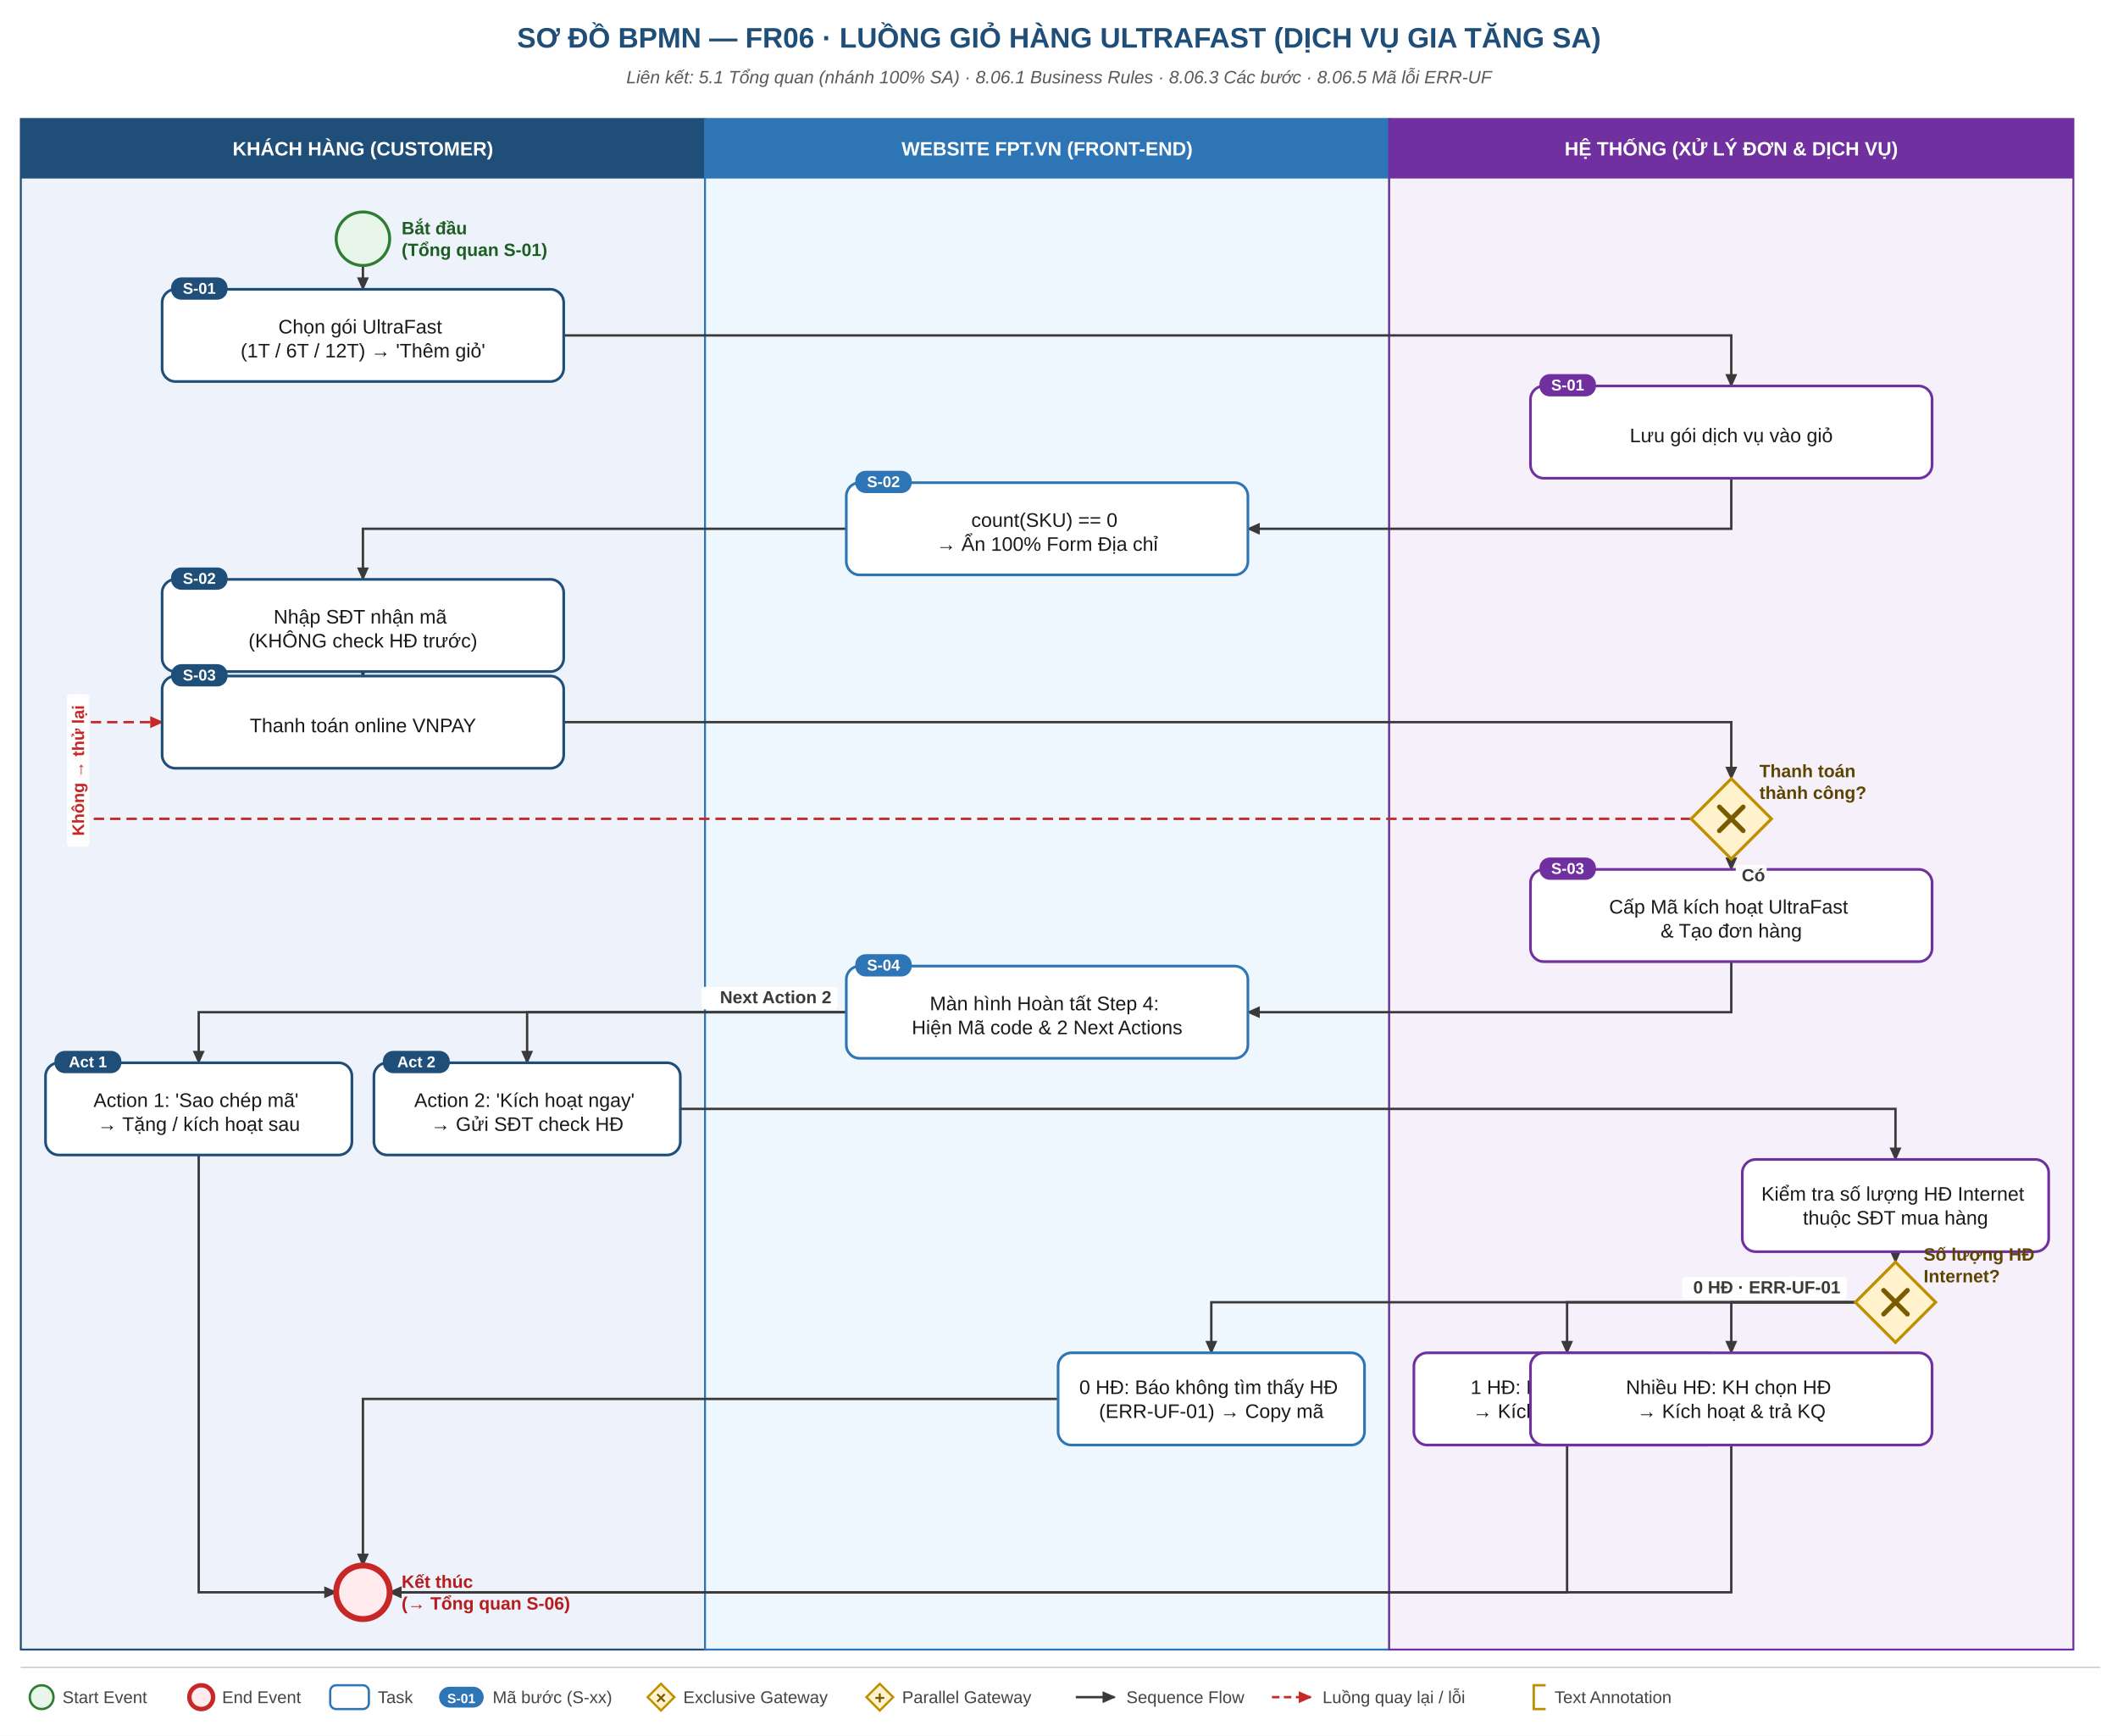
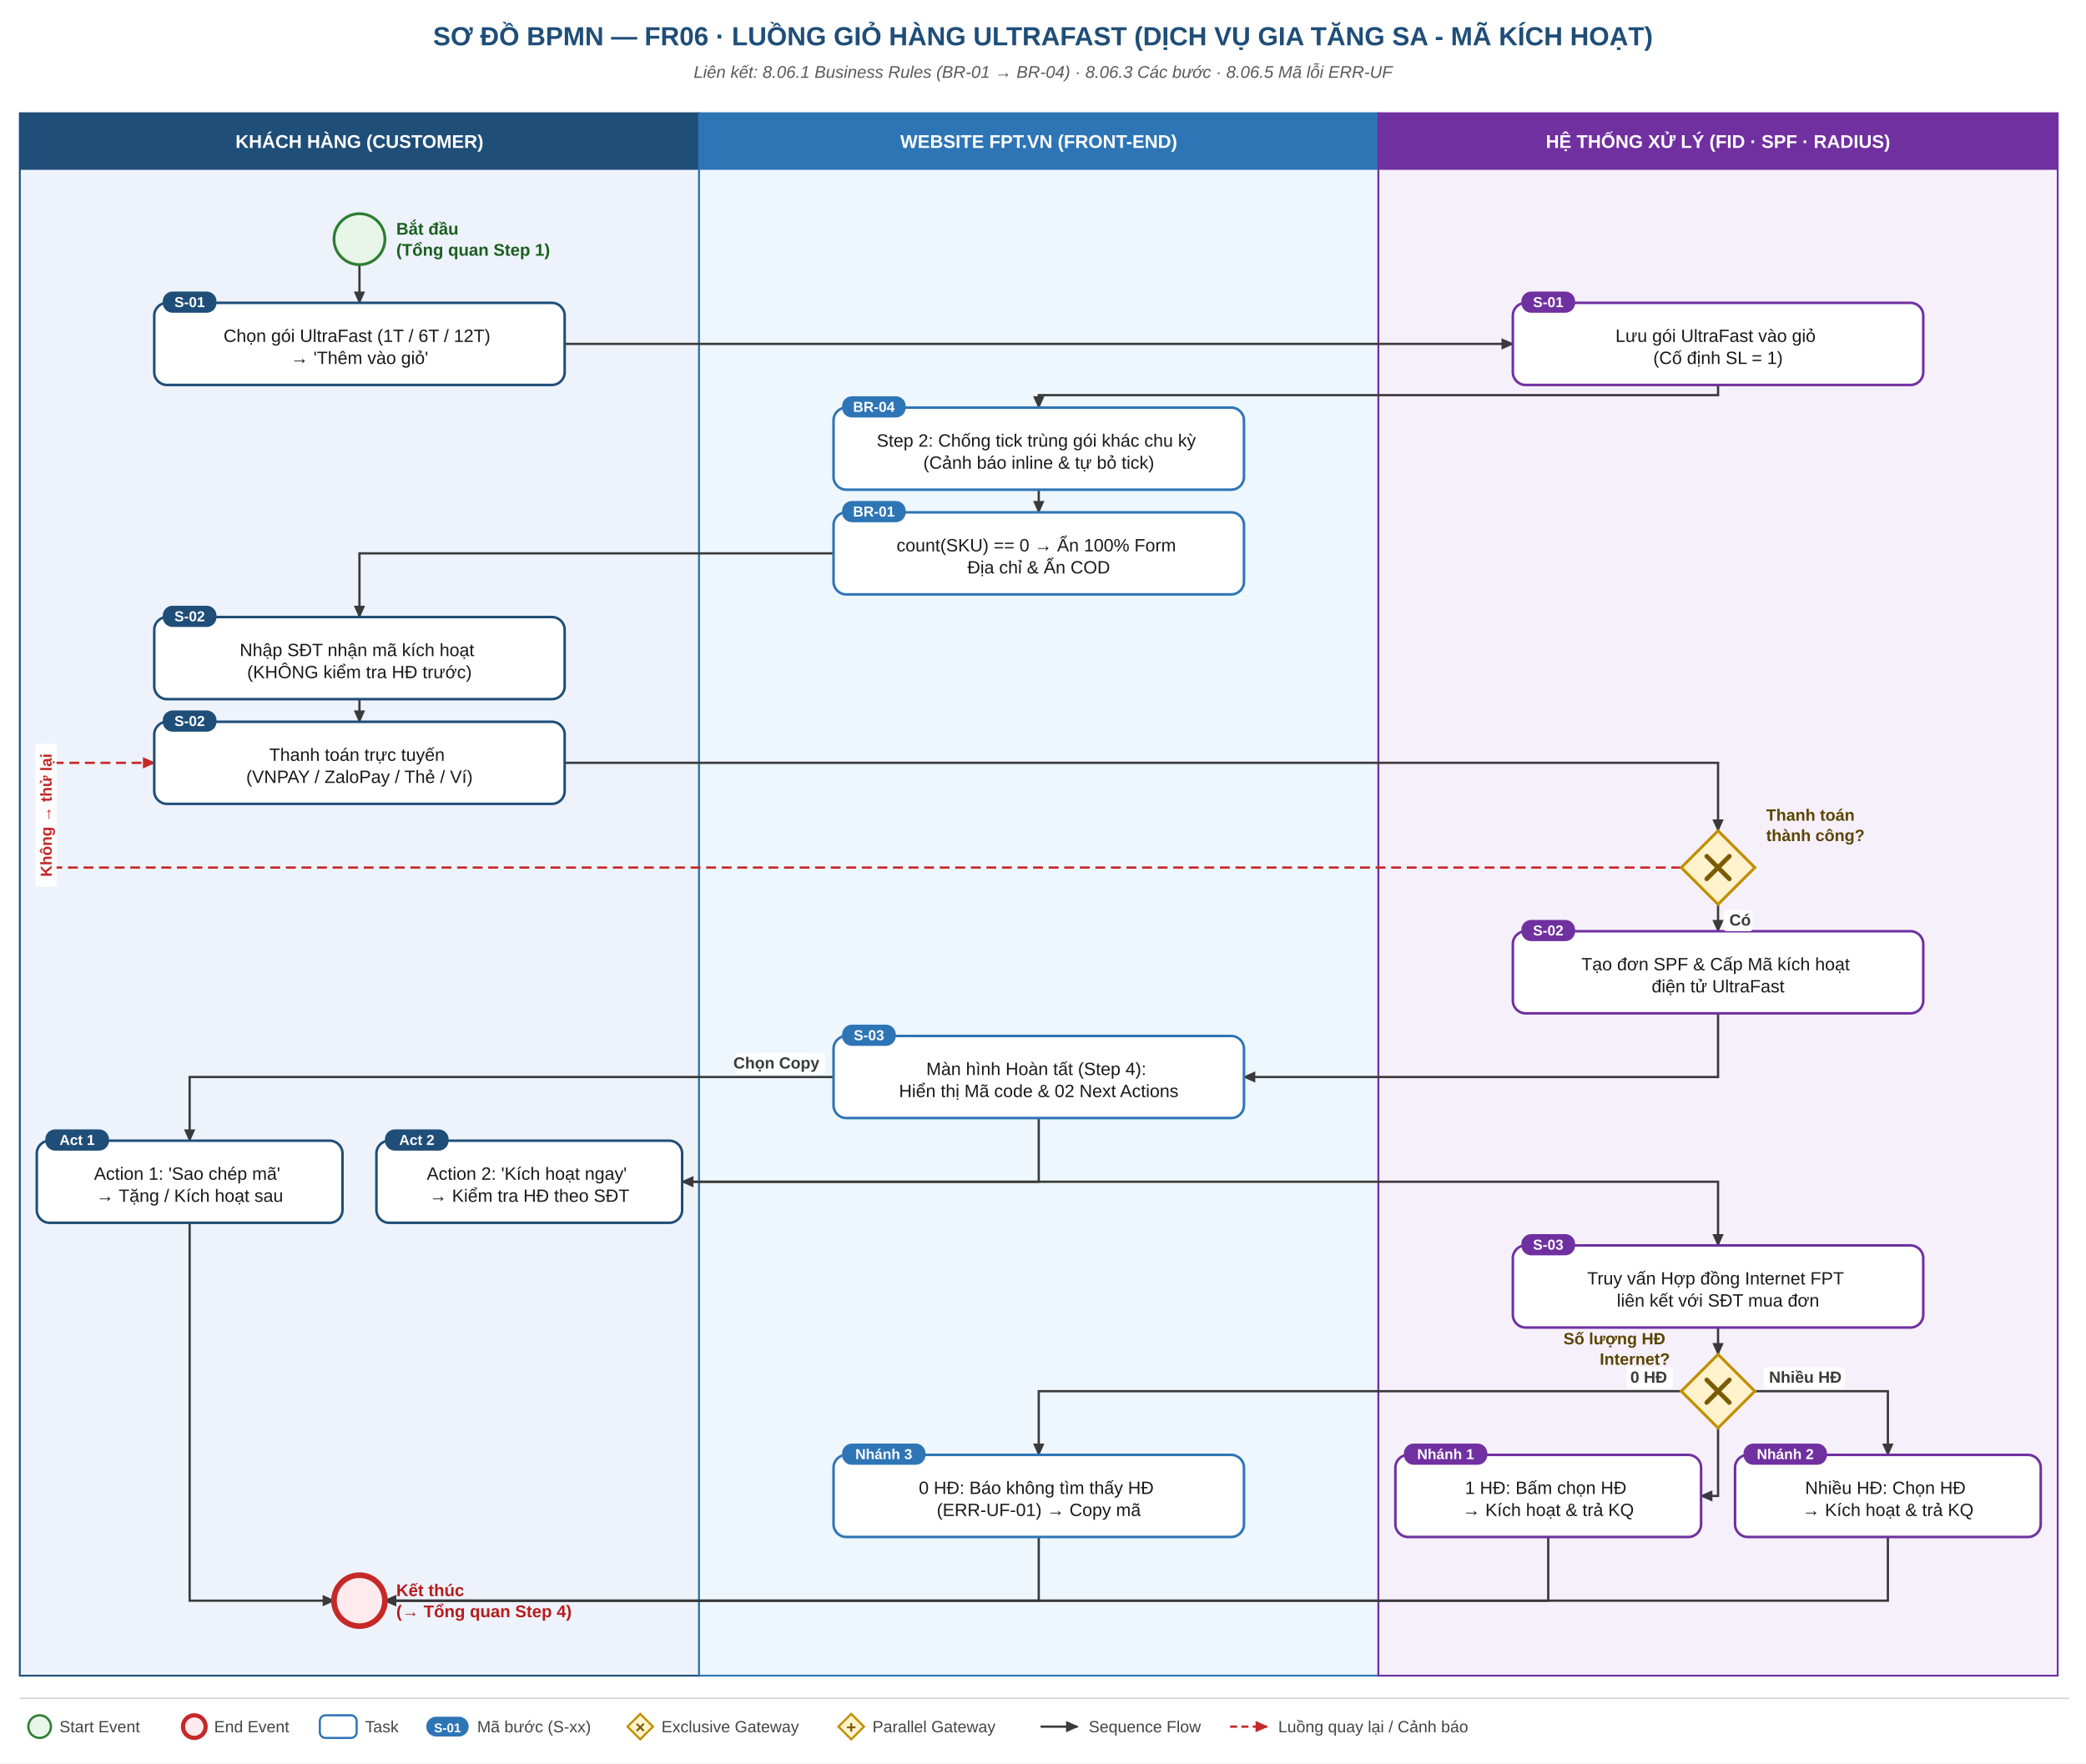
- <svg xmlns="http://www.w3.org/2000/svg" width="1424" height="1167" viewBox="0 0 1424 1167" font-family="Arial, Helvetica, sans-serif">
-   <rect width="1424" height="1167" fill="#ffffff" />
+ <svg xmlns="http://www.w3.org/2000/svg" width="1474" height="1246" viewBox="0 0 1474 1246" font-family="Arial, Helvetica, sans-serif">
+   <rect width="1474" height="1246" fill="#ffffff" />
  <defs>
    <marker id="a" markerWidth="10" markerHeight="10" refX="8" refY="4" orient="auto" markerUnits="userSpaceOnUse">
      <path d="M0,0 L9,4 L0,8 Z" fill="#3a3a3a" />
    </marker>
    <marker id="ar" markerWidth="10" markerHeight="10" refX="8" refY="4" orient="auto" markerUnits="userSpaceOnUse">
      <path d="M0,0 L9,4 L0,8 Z" fill="#c62828" />
    </marker>
  </defs>
-   <text x="712.0" y="32" font-size="19" font-weight="bold" fill="#1f4e78" text-anchor="middle">SƠ ĐỒ BPMN — FR06 · LUỒNG GIỎ HÀNG ULTRAFAST (DỊCH VỤ GIA TĂNG SA)</text>
-   <text x="712.0" y="56" font-size="12" fill="#595959" font-style="italic" text-anchor="middle">Liên kết: 5.1 Tổng quan (nhánh 100% SA) · 8.06.1 Business Rules · 8.06.3 Các bước · 8.06.5 Mã lỗi ERR-UF</text>
-   <rect x="14" y="80" width="460" height="1029" fill="#eef3fb" stroke="#1f4e78" stroke-width="1.3" />
-   <rect x="14" y="80" width="460" height="40" fill="#1f4e78" />
-   <text x="244.0" y="104.5" font-size="13" font-weight="bold" fill="#fff" text-anchor="middle">KHÁCH HÀNG (CUSTOMER)</text>
-   <rect x="474" y="80" width="460" height="1029" fill="#eef7fd" stroke="#2e75b6" stroke-width="1.3" />
-   <rect x="474" y="80" width="460" height="40" fill="#2e75b6" />
-   <text x="704.0" y="104.5" font-size="13" font-weight="bold" fill="#fff" text-anchor="middle">WEBSITE FPT.VN (FRONT-END)</text>
-   <rect x="934" y="80" width="460" height="1029" fill="#f6f0fb" stroke="#7030a0" stroke-width="1.3" />
-   <rect x="934" y="80" width="460" height="40" fill="#7030a0" />
-   <text x="1164.0" y="104.5" font-size="13" font-weight="bold" fill="#fff" text-anchor="middle">HỆ THỐNG (XỬ LÝ ĐƠN &amp; DỊCH VỤ)</text>
-   <path d="M244.0,178.5 L244.0,194.5" fill="none" stroke="#3a3a3a" stroke-width="1.6" marker-end="url(#a)" />
-   <path d="M379.0,225.5 L1164.0,225.5 L1164.0,259.5" fill="none" stroke="#3a3a3a" stroke-width="1.6" marker-end="url(#a)" />
-   <path d="M1164.0,321.5 L1164.0,355.5 L839.0,355.5" fill="none" stroke="#3a3a3a" stroke-width="1.6" marker-end="url(#a)" />
-   <path d="M569.0,355.5 L244.0,355.5 L244.0,389.5" fill="none" stroke="#3a3a3a" stroke-width="1.6" marker-end="url(#a)" />
-   <path d="M244.0,451.5 L244.0,454.5" fill="none" stroke="#3a3a3a" stroke-width="1.6" marker-end="url(#a)" />
-   <path d="M379.0,485.5 L1164.0,485.5 L1164.0,523.5" fill="none" stroke="#3a3a3a" stroke-width="1.6" marker-end="url(#a)" />
-   <path d="M1164.0,577.5 L1164.0,584.5" fill="none" stroke="#3a3a3a" stroke-width="1.6" marker-end="url(#a)" />
-   <path d="M1137.0,550.5 L54.0,550.5 L54.0,485.5 L109.0,485.5" fill="none" stroke="#c62828" stroke-width="1.6" stroke-dasharray="7,4" marker-end="url(#ar)" />
-   <path d="M1164.0,646.5 L1164.0,680.5 L839.0,680.5" fill="none" stroke="#3a3a3a" stroke-width="1.6" marker-end="url(#a)" />
-   <path d="M569.0,680.5 L133.6,680.5 L133.6,714.5" fill="none" stroke="#3a3a3a" stroke-width="1.6" marker-end="url(#a)" />
-   <path d="M569.0,680.5 L354.4,680.5 L354.4,714.5" fill="none" stroke="#3a3a3a" stroke-width="1.6" marker-end="url(#a)" />
-   <path d="M133.6,776.5 L133.6,1070.5 L226.0,1070.5" fill="none" stroke="#3a3a3a" stroke-width="1.6" marker-end="url(#a)" />
-   <path d="M457.4,745.5 L1274.4,745.5 L1274.4,779.5" fill="none" stroke="#3a3a3a" stroke-width="1.6" marker-end="url(#a)" />
-   <path d="M1274.4,841.5 L1274.4,848.5" fill="none" stroke="#3a3a3a" stroke-width="1.6" marker-end="url(#a)" />
-   <path d="M1247.4,875.5 L1053.6,875.5 L1053.6,909.5" fill="none" stroke="#3a3a3a" stroke-width="1.6" marker-end="url(#a)" />
-   <path d="M1247.4,875.5 L1164.0,875.5 L1164.0,909.5" fill="none" stroke="#3a3a3a" stroke-width="1.6" marker-end="url(#a)" />
-   <path d="M1247.4,875.5 L814.4,875.5 L814.4,909.5" fill="none" stroke="#3a3a3a" stroke-width="1.6" marker-end="url(#a)" />
-   <path d="M1053.6,971.5 L1053.6,1070.5 L262.0,1070.5" fill="none" stroke="#3a3a3a" stroke-width="1.6" marker-end="url(#a)" />
-   <path d="M1164.0,971.5 L1164.0,1070.5 L262.0,1070.5" fill="none" stroke="#3a3a3a" stroke-width="1.6" marker-end="url(#a)" />
-   <path d="M711.4,940.5 L244.0,940.5 L244.0,1052.5" fill="none" stroke="#3a3a3a" stroke-width="1.6" marker-end="url(#a)" />
-   <circle cx="244.0" cy="160.5" r="18" fill="#e8f5e9" stroke="#2e7d32" stroke-width="2" />
-   <text x="270.0" y="157.5" font-size="12" fill="#1b5e20" font-weight="bold" text-anchor="start">
-     <tspan x="270.0" dy="0.0">Bắt đầu</tspan>
-     <tspan x="270.0" dy="14.6">(Tổng quan S-01)</tspan>
+   <text x="737.0" y="32" font-size="18.5" font-weight="bold" fill="#1f4e78" text-anchor="middle">SƠ ĐỒ BPMN — FR06 · LUỒNG GIỎ HÀNG ULTRAFAST (DỊCH VỤ GIA TĂNG SA - MÃ KÍCH HOẠT)</text>
+   <text x="737.0" y="55" font-size="12" fill="#595959" font-style="italic" text-anchor="middle">Liên kết: 8.06.1 Business Rules (BR-01 → BR-04) · 8.06.3 Các bước · 8.06.5 Mã lỗi ERR-UF</text>
+   <rect x="14" y="80" width="480" height="1104" fill="#eef3fb" stroke="#1f4e78" stroke-width="1.3" />
+   <rect x="14" y="80" width="480" height="40" fill="#1f4e78" />
+   <text x="254.0" y="104.5" font-size="13" font-weight="bold" fill="#fff" text-anchor="middle">KHÁCH HÀNG (CUSTOMER)</text>
+   <rect x="494" y="80" width="480" height="1104" fill="#eef7fd" stroke="#2e75b6" stroke-width="1.3" />
+   <rect x="494" y="80" width="480" height="40" fill="#2e75b6" />
+   <text x="734.0" y="104.5" font-size="13" font-weight="bold" fill="#fff" text-anchor="middle">WEBSITE FPT.VN (FRONT-END)</text>
+   <rect x="974" y="80" width="480" height="1104" fill="#f6f0fb" stroke="#7030a0" stroke-width="1.3" />
+   <rect x="974" y="80" width="480" height="40" fill="#7030a0" />
+   <text x="1214.0" y="104.5" font-size="13" font-weight="bold" fill="#fff" text-anchor="middle">HỆ THỐNG XỬ LÝ (FID · SPF · RADIUS)</text>
+   <path d="M254.0,187.0 L254.0,214.0" fill="none" stroke="#3a3a3a" stroke-width="1.6" marker-end="url(#a)" />
+   <path d="M399.0,243.0 L1069.0,243.0" fill="none" stroke="#3a3a3a" stroke-width="1.6" marker-end="url(#a)" />
+   <path d="M1214.0,272.0 L1214.0,279.2 L734.0,279.2 L734.0,288.0" fill="none" stroke="#3a3a3a" stroke-width="1.6" marker-end="url(#a)" />
+   <path d="M734.0,346.0 L734.0,362.0" fill="none" stroke="#3a3a3a" stroke-width="1.6" marker-end="url(#a)" />
+   <path d="M589.0,391.0 L254.0,391.0 L254.0,436.0" fill="none" stroke="#3a3a3a" stroke-width="1.6" marker-end="url(#a)" />
+   <path d="M254.0,494.0 L254.0,510.0" fill="none" stroke="#3a3a3a" stroke-width="1.6" marker-end="url(#a)" />
+   <path d="M399.0,539.0 L1214.0,539.0 L1214.0,587.0" fill="none" stroke="#3a3a3a" stroke-width="1.6" marker-end="url(#a)" />
+   <path d="M1214.0,639.0 L1214.0,658.0" fill="none" stroke="#3a3a3a" stroke-width="1.6" marker-end="url(#a)" />
+   <path d="M1188.0,613.0 L34.0,613.0 L34.0,539.0 L109.0,539.0" fill="none" stroke="#c62828" stroke-width="1.6" stroke-dasharray="7,4" marker-end="url(#ar)" />
+   <path d="M1214.0,716.0 L1214.0,761.0 L879.0,761.0" fill="none" stroke="#3a3a3a" stroke-width="1.6" marker-end="url(#a)" />
+   <path d="M589.0,761.0 L134.0,761.0 L134.0,806.0" fill="none" stroke="#3a3a3a" stroke-width="1.6" marker-end="url(#a)" />
+   <path d="M734.0,790.0 L734.0,835.0 L482.0,835.0" fill="none" stroke="#3a3a3a" stroke-width="1.6" marker-end="url(#a)" />
+   <path d="M482.0,835.0 L1214.0,835.0 L1214.0,880.0" fill="none" stroke="#3a3a3a" stroke-width="1.6" marker-end="url(#a)" />
+   <path d="M1214.0,938.0 L1214.0,957.0" fill="none" stroke="#3a3a3a" stroke-width="1.6" marker-end="url(#a)" />
+   <path d="M1188.0,983.0 L734.0,983.0 L734.0,1028.0" fill="none" stroke="#3a3a3a" stroke-width="1.6" marker-end="url(#a)" />
+   <path d="M1214.0,1009.0 L1214.0,1057.0 L1202.0,1057.0" fill="none" stroke="#3a3a3a" stroke-width="1.6" marker-end="url(#a)" />
+   <path d="M1240.0,983.0 L1334.0,983.0 L1334.0,1028.0" fill="none" stroke="#3a3a3a" stroke-width="1.6" marker-end="url(#a)" />
+   <path d="M134.0,864.0 L134.0,1131.0 L236.0,1131.0" fill="none" stroke="#3a3a3a" stroke-width="1.6" marker-end="url(#a)" />
+   <path d="M734.0,1086.0 L734.0,1131.0 L272.0,1131.0" fill="none" stroke="#3a3a3a" stroke-width="1.6" marker-end="url(#a)" />
+   <path d="M1094.0,1086.0 L1094.0,1131.0 L272.0,1131.0" fill="none" stroke="#3a3a3a" stroke-width="1.6" marker-end="url(#a)" />
+   <path d="M1334.0,1086.0 L1334.0,1131.0 L272.0,1131.0" fill="none" stroke="#3a3a3a" stroke-width="1.6" marker-end="url(#a)" />
+   <circle cx="254.0" cy="169.0" r="18" fill="#e8f5e9" stroke="#2e7d32" stroke-width="2" />
+   <text x="280.0" y="165.8" font-size="12" fill="#1b5e20" font-weight="bold" text-anchor="start">
+     <tspan x="280.0" dy="0.0">Bắt đầu</tspan>
+     <tspan x="280.0" dy="14.9">(Tổng quan Step 1)</tspan>
  </text>
-   <rect x="109.0" y="194.5" width="270" height="62" rx="9" fill="#ffffff" stroke="#1f4e78" stroke-width="1.8" />
-   <text x="244.0" y="224.2" font-size="13.2" fill="#1a1a1a" font-weight="normal" text-anchor="middle">
-     <tspan x="244.0" dy="0.0">Chọn gói UltraFast</tspan>
-     <tspan x="244.0" dy="16.1">(1T / 6T / 12T) → 'Thêm giỏ'</tspan>
+   <rect x="109.0" y="214.0" width="290" height="58" rx="9" fill="#ffffff" stroke="#1f4e78" stroke-width="1.8" />
+   <text x="254.0" y="241.6" font-size="12.6" fill="#1a1a1a" font-weight="normal" text-anchor="middle">
+     <tspan x="254.0" dy="0.0">Chọn gói UltraFast (1T / 6T / 12T)</tspan>
+     <tspan x="254.0" dy="15.6">→ 'Thêm vào giỏ'</tspan>
  </text>
-   <rect x="115.0" y="186.5" width="38" height="15" rx="7" fill="#1f4e78" />
-   <text x="134.0" y="197.5" font-size="10.5" font-weight="bold" fill="#fff" text-anchor="middle">S-01</text>
-   <rect x="1029.0" y="259.5" width="270" height="62" rx="9" fill="#ffffff" stroke="#7030a0" stroke-width="1.8" />
-   <text x="1164.0" y="297.3" font-size="13.2" fill="#1a1a1a" font-weight="normal" text-anchor="middle">
-     <tspan x="1164.0" dy="0.0">Lưu gói dịch vụ vào giỏ</tspan>
+   <rect x="115.0" y="206.0" width="38" height="15" rx="7" fill="#1f4e78" />
+   <text x="134.0" y="217.0" font-size="10.2" font-weight="bold" fill="#fff" text-anchor="middle">S-01</text>
+   <rect x="1069.0" y="214.0" width="290" height="58" rx="9" fill="#ffffff" stroke="#7030a0" stroke-width="1.8" />
+   <text x="1214.0" y="241.6" font-size="12.6" fill="#1a1a1a" font-weight="normal" text-anchor="middle">
+     <tspan x="1214.0" dy="0.0">Lưu gói UltraFast vào giỏ</tspan>
+     <tspan x="1214.0" dy="15.6">(Cố định SL = 1)</tspan>
  </text>
-   <rect x="1035.0" y="251.5" width="38" height="15" rx="7" fill="#7030a0" />
-   <text x="1054.0" y="262.5" font-size="10.5" font-weight="bold" fill="#fff" text-anchor="middle">S-01</text>
-   <rect x="569.0" y="324.5" width="270" height="62" rx="9" fill="#ffffff" stroke="#2e75b6" stroke-width="1.8" />
-   <text x="704.0" y="354.2" font-size="13.2" fill="#1a1a1a" font-weight="normal" text-anchor="middle">
-     <tspan x="704.0" dy="0.0">count(SKU) == 0</tspan>
-     <tspan x="704.0" dy="16.1">→ Ẩn 100% Form Địa chỉ</tspan>
+   <rect x="1075.0" y="206.0" width="38" height="15" rx="7" fill="#7030a0" />
+   <text x="1094.0" y="217.0" font-size="10.2" font-weight="bold" fill="#fff" text-anchor="middle">S-01</text>
+   <rect x="589.0" y="288.0" width="290" height="58" rx="9" fill="#ffffff" stroke="#2e75b6" stroke-width="1.8" />
+   <text x="734.0" y="315.6" font-size="12.6" fill="#1a1a1a" font-weight="normal" text-anchor="middle">
+     <tspan x="734.0" dy="0.0">Step 2: Chống tick trùng gói khác chu kỳ</tspan>
+     <tspan x="734.0" dy="15.6">(Cảnh báo inline &amp; tự bỏ tick)</tspan>
  </text>
-   <rect x="575.0" y="316.5" width="38" height="15" rx="7" fill="#2e75b6" />
-   <text x="594.0" y="327.5" font-size="10.5" font-weight="bold" fill="#fff" text-anchor="middle">S-02</text>
-   <rect x="109.0" y="389.5" width="270" height="62" rx="9" fill="#ffffff" stroke="#1f4e78" stroke-width="1.8" />
-   <text x="244.0" y="419.2" font-size="13.2" fill="#1a1a1a" font-weight="normal" text-anchor="middle">
-     <tspan x="244.0" dy="0.0">Nhập SĐT nhận mã</tspan>
-     <tspan x="244.0" dy="16.1">(KHÔNG check HĐ trước)</tspan>
+   <rect x="595.0" y="280.0" width="45" height="15" rx="7" fill="#2e75b6" />
+   <text x="617.5" y="291.0" font-size="10.2" font-weight="bold" fill="#fff" text-anchor="middle">BR-04</text>
+   <rect x="589.0" y="362.0" width="290" height="58" rx="9" fill="#ffffff" stroke="#2e75b6" stroke-width="1.8" />
+   <text x="734.0" y="389.6" font-size="12.6" fill="#1a1a1a" font-weight="normal" text-anchor="middle">
+     <tspan x="734.0" dy="0.0">count(SKU) == 0 → Ẩn 100% Form</tspan>
+     <tspan x="734.0" dy="15.6">Địa chỉ &amp; Ẩn COD</tspan>
  </text>
-   <rect x="115.0" y="381.5" width="38" height="15" rx="7" fill="#1f4e78" />
-   <text x="134.0" y="392.5" font-size="10.5" font-weight="bold" fill="#fff" text-anchor="middle">S-02</text>
-   <rect x="109.0" y="454.5" width="270" height="62" rx="9" fill="#ffffff" stroke="#1f4e78" stroke-width="1.8" />
-   <text x="244.0" y="492.3" font-size="13.2" fill="#1a1a1a" font-weight="normal" text-anchor="middle">
-     <tspan x="244.0" dy="0.0">Thanh toán online VNPAY</tspan>
+   <rect x="595.0" y="354.0" width="45" height="15" rx="7" fill="#2e75b6" />
+   <text x="617.5" y="365.0" font-size="10.2" font-weight="bold" fill="#fff" text-anchor="middle">BR-01</text>
+   <rect x="109.0" y="436.0" width="290" height="58" rx="9" fill="#ffffff" stroke="#1f4e78" stroke-width="1.8" />
+   <text x="254.0" y="463.6" font-size="12.6" fill="#1a1a1a" font-weight="normal" text-anchor="middle">
+     <tspan x="254.0" dy="0.0">Nhập SĐT nhận mã kích hoạt</tspan>
+     <tspan x="254.0" dy="15.6">(KHÔNG kiểm tra HĐ trước)</tspan>
  </text>
-   <rect x="115.0" y="446.5" width="38" height="15" rx="7" fill="#1f4e78" />
-   <text x="134.0" y="457.5" font-size="10.5" font-weight="bold" fill="#fff" text-anchor="middle">S-03</text>
-   <polygon points="1164.0,523.5 1191.0,550.5 1164.0,577.5 1137.0,550.5" fill="#fff2cc" stroke="#bf8f00" stroke-width="2" />
-   <path d="M1156.0,542.5 L1172.0,558.5 M1172.0,542.5 L1156.0,558.5" stroke="#7a5b00" stroke-width="3.2" stroke-linecap="round" />
-   <text x="1182.9" y="522.5" font-size="12" fill="#5b4500" font-weight="bold" text-anchor="start">
-     <tspan x="1182.9" dy="0.0">Thanh toán</tspan>
-     <tspan x="1182.9" dy="14.6">thành công?</tspan>
+   <rect x="115.0" y="428.0" width="38" height="15" rx="7" fill="#1f4e78" />
+   <text x="134.0" y="439.0" font-size="10.2" font-weight="bold" fill="#fff" text-anchor="middle">S-02</text>
+   <rect x="109.0" y="510.0" width="290" height="58" rx="9" fill="#ffffff" stroke="#1f4e78" stroke-width="1.8" />
+   <text x="254.0" y="537.6" font-size="12.6" fill="#1a1a1a" font-weight="normal" text-anchor="middle">
+     <tspan x="254.0" dy="0.0">Thanh toán trực tuyến</tspan>
+     <tspan x="254.0" dy="15.6">(VNPAY / ZaloPay / Thẻ / Ví)</tspan>
  </text>
-   <rect x="1029.0" y="584.5" width="270" height="62" rx="9" fill="#ffffff" stroke="#7030a0" stroke-width="1.8" />
-   <text x="1164.0" y="614.2" font-size="13.2" fill="#1a1a1a" font-weight="normal" text-anchor="middle">
-     <tspan x="1164.0" dy="0.0">Cấp Mã kích hoạt UltraFast</tspan>
-     <tspan x="1164.0" dy="16.1">&amp; Tạo đơn hàng</tspan>
+   <rect x="115.0" y="502.0" width="38" height="15" rx="7" fill="#1f4e78" />
+   <text x="134.0" y="513.0" font-size="10.2" font-weight="bold" fill="#fff" text-anchor="middle">S-02</text>
+   <polygon points="1214.0,587.0 1240.0,613.0 1214.0,639.0 1188.0,613.0" fill="#fff2cc" stroke="#bf8f00" stroke-width="2" />
+   <path d="M1206.0,605.0 L1222.0,621.0 M1222.0,605.0 L1206.0,621.0" stroke="#7a5b00" stroke-width="3.2" stroke-linecap="round" />
+   <text x="1248.0" y="579.9" font-size="11.6" fill="#5b4500" font-weight="bold" text-anchor="start">
+     <tspan x="1248.0" dy="0.0">Thanh toán</tspan>
+     <tspan x="1248.0" dy="14.4">thành công?</tspan>
  </text>
-   <rect x="1035.0" y="576.5" width="38" height="15" rx="7" fill="#7030a0" />
-   <text x="1054.0" y="587.5" font-size="10.5" font-weight="bold" fill="#fff" text-anchor="middle">S-03</text>
-   <rect x="569.0" y="649.5" width="270" height="62" rx="9" fill="#ffffff" stroke="#2e75b6" stroke-width="1.8" />
-   <text x="704.0" y="679.2" font-size="13.2" fill="#1a1a1a" font-weight="normal" text-anchor="middle">
-     <tspan x="704.0" dy="0.0">Màn hình Hoàn tất Step 4:</tspan>
-     <tspan x="704.0" dy="16.1">Hiện Mã code &amp; 2 Next Actions</tspan>
+   <rect x="1069.0" y="658.0" width="290" height="58" rx="9" fill="#ffffff" stroke="#7030a0" stroke-width="1.8" />
+   <text x="1214.0" y="685.6" font-size="12.6" fill="#1a1a1a" font-weight="normal" text-anchor="middle">
+     <tspan x="1214.0" dy="0.0">Tạo đơn SPF &amp; Cấp Mã kích hoạt</tspan>
+     <tspan x="1214.0" dy="15.6">điện tử UltraFast</tspan>
  </text>
-   <rect x="575.0" y="641.5" width="38" height="15" rx="7" fill="#2e75b6" />
-   <text x="594.0" y="652.5" font-size="10.5" font-weight="bold" fill="#fff" text-anchor="middle">S-04</text>
-   <rect x="30.6" y="714.5" width="206" height="62" rx="9" fill="#ffffff" stroke="#1f4e78" stroke-width="1.8" />
-   <text x="133.6" y="744.2" font-size="13.2" fill="#1a1a1a" font-weight="normal" text-anchor="middle">
-     <tspan x="133.6" dy="0.0">Action 1: 'Sao chép mã'</tspan>
-     <tspan x="133.6" dy="16.1">→ Tặng / kích hoạt sau</tspan>
+   <rect x="1075.0" y="650.0" width="38" height="15" rx="7" fill="#7030a0" />
+   <text x="1094.0" y="661.0" font-size="10.2" font-weight="bold" fill="#fff" text-anchor="middle">S-02</text>
+   <rect x="589.0" y="732.0" width="290" height="58" rx="9" fill="#ffffff" stroke="#2e75b6" stroke-width="1.8" />
+   <text x="734.0" y="759.6" font-size="12.6" fill="#1a1a1a" font-weight="normal" text-anchor="middle">
+     <tspan x="734.0" dy="0.0">Màn hình Hoàn tất (Step 4):</tspan>
+     <tspan x="734.0" dy="15.6">Hiển thị Mã code &amp; 02 Next Actions</tspan>
  </text>
-   <rect x="36.6" y="706.5" width="45" height="15" rx="7" fill="#1f4e78" />
-   <text x="59.1" y="717.5" font-size="10.5" font-weight="bold" fill="#fff" text-anchor="middle">Act 1</text>
-   <rect x="251.4" y="714.5" width="206" height="62" rx="9" fill="#ffffff" stroke="#1f4e78" stroke-width="1.8" />
-   <text x="354.4" y="744.2" font-size="13.2" fill="#1a1a1a" font-weight="normal" text-anchor="middle">
-     <tspan x="354.4" dy="0.0">Action 2: 'Kích hoạt ngay'</tspan>
-     <tspan x="354.4" dy="16.1">→ Gửi SĐT check HĐ</tspan>
+   <rect x="595.0" y="724.0" width="38" height="15" rx="7" fill="#2e75b6" />
+   <text x="614.0" y="735.0" font-size="10.2" font-weight="bold" fill="#fff" text-anchor="middle">S-03</text>
+   <rect x="26.0" y="806.0" width="216" height="58" rx="9" fill="#ffffff" stroke="#1f4e78" stroke-width="1.8" />
+   <text x="134.0" y="833.6" font-size="12.6" fill="#1a1a1a" font-weight="normal" text-anchor="middle">
+     <tspan x="134.0" dy="0.0">Action 1: 'Sao chép mã'</tspan>
+     <tspan x="134.0" dy="15.6">→ Tặng / Kích hoạt sau</tspan>
  </text>
-   <rect x="257.4" y="706.5" width="45" height="15" rx="7" fill="#1f4e78" />
-   <text x="279.9" y="717.5" font-size="10.5" font-weight="bold" fill="#fff" text-anchor="middle">Act 2</text>
-   <rect x="1171.4" y="779.5" width="206" height="62" rx="9" fill="#ffffff" stroke="#7030a0" stroke-width="1.8" />
-   <text x="1274.4" y="807.2" font-size="13.2" fill="#1a1a1a" font-weight="normal" text-anchor="middle">
-     <tspan x="1274.4" dy="0.0">Kiểm tra số lượng HĐ Internet</tspan>
-     <tspan x="1274.4" dy="16.1">thuộc SĐT mua hàng</tspan>
+   <rect x="32.0" y="798.0" width="45" height="15" rx="7" fill="#1f4e78" />
+   <text x="54.5" y="809.0" font-size="10.2" font-weight="bold" fill="#fff" text-anchor="middle">Act 1</text>
+   <rect x="266.0" y="806.0" width="216" height="58" rx="9" fill="#ffffff" stroke="#1f4e78" stroke-width="1.8" />
+   <text x="374.0" y="833.6" font-size="12.6" fill="#1a1a1a" font-weight="normal" text-anchor="middle">
+     <tspan x="374.0" dy="0.0">Action 2: 'Kích hoạt ngay'</tspan>
+     <tspan x="374.0" dy="15.6">→ Kiểm tra HĐ theo SĐT</tspan>
  </text>
-   <polygon points="1274.4,848.5 1301.4,875.5 1274.4,902.5 1247.4,875.5" fill="#fff2cc" stroke="#bf8f00" stroke-width="2" />
-   <path d="M1266.4,867.5 L1282.4,883.5 M1282.4,867.5 L1266.4,883.5" stroke="#7a5b00" stroke-width="3.2" stroke-linecap="round" />
-   <text x="1293.3" y="847.5" font-size="12" fill="#5b4500" font-weight="bold" text-anchor="start">
-     <tspan x="1293.3" dy="0.0">Số lượng HĐ</tspan>
-     <tspan x="1293.3" dy="14.6">Internet?</tspan>
+   <rect x="272.0" y="798.0" width="45" height="15" rx="7" fill="#1f4e78" />
+   <text x="294.5" y="809.0" font-size="10.2" font-weight="bold" fill="#fff" text-anchor="middle">Act 2</text>
+   <rect x="1069.0" y="880.0" width="290" height="58" rx="9" fill="#ffffff" stroke="#7030a0" stroke-width="1.8" />
+   <text x="1214.0" y="907.6" font-size="12.6" fill="#1a1a1a" font-weight="normal" text-anchor="middle">
+     <tspan x="1214.0" dy="0.0">Truy vấn Hợp đồng Internet FPT</tspan>
+     <tspan x="1214.0" dy="15.6">liên kết với SĐT mua đơn</tspan>
  </text>
-   <rect x="950.6" y="909.5" width="206" height="62" rx="9" fill="#ffffff" stroke="#7030a0" stroke-width="1.8" />
-   <text x="1053.6" y="937.2" font-size="13.2" fill="#1a1a1a" font-weight="normal" text-anchor="middle">
-     <tspan x="1053.6" dy="0.0">1 HĐ: KH bấm HĐ đó</tspan>
-     <tspan x="1053.6" dy="16.1">→ Kích hoạt &amp; trả KQ</tspan>
+   <rect x="1075.0" y="872.0" width="38" height="15" rx="7" fill="#7030a0" />
+   <text x="1094.0" y="883.0" font-size="10.2" font-weight="bold" fill="#fff" text-anchor="middle">S-03</text>
+   <polygon points="1214.0,957.0 1240.0,983.0 1214.0,1009.0 1188.0,983.0" fill="#fff2cc" stroke="#bf8f00" stroke-width="2" />
+   <path d="M1206.0,975.0 L1222.0,991.0 M1222.0,975.0 L1206.0,991.0" stroke="#7a5b00" stroke-width="3.2" stroke-linecap="round" />
+   <text x="1180.0" y="949.9" font-size="11.6" fill="#5b4500" font-weight="bold" text-anchor="end">
+     <tspan x="1180.0" dy="0.0">Số lượng HĐ</tspan>
+     <tspan x="1180.0" dy="14.4">Internet?</tspan>
  </text>
-   <rect x="1029.0" y="909.5" width="270" height="62" rx="9" fill="#ffffff" stroke="#7030a0" stroke-width="1.8" />
-   <text x="1164.0" y="937.2" font-size="13.2" fill="#1a1a1a" font-weight="normal" text-anchor="middle">
-     <tspan x="1164.0" dy="0.0">Nhiều HĐ: KH chọn HĐ</tspan>
-     <tspan x="1164.0" dy="16.1">→ Kích hoạt &amp; trả KQ</tspan>
+   <rect x="589.0" y="1028.0" width="290" height="58" rx="9" fill="#ffffff" stroke="#2e75b6" stroke-width="1.8" />
+   <text x="734.0" y="1055.6" font-size="12.6" fill="#1a1a1a" font-weight="normal" text-anchor="middle">
+     <tspan x="734.0" dy="0.0">0 HĐ: Báo không tìm thấy HĐ</tspan>
+     <tspan x="734.0" dy="15.6">(ERR-UF-01) → Copy mã</tspan>
  </text>
-   <rect x="711.4" y="909.5" width="206" height="62" rx="9" fill="#ffffff" stroke="#2e75b6" stroke-width="1.8" />
-   <text x="814.4" y="937.2" font-size="13.2" fill="#1a1a1a" font-weight="normal" text-anchor="middle">
-     <tspan x="814.4" dy="0.0">0 HĐ: Báo không tìm thấy HĐ</tspan>
-     <tspan x="814.4" dy="16.1">(ERR-UF-01) → Copy mã</tspan>
+   <rect x="595.0" y="1020.0" width="59" height="15" rx="7" fill="#2e75b6" />
+   <text x="624.5" y="1031.0" font-size="10.2" font-weight="bold" fill="#fff" text-anchor="middle">Nhánh 3</text>
+   <rect x="986.0" y="1028.0" width="216" height="58" rx="9" fill="#ffffff" stroke="#7030a0" stroke-width="1.8" />
+   <text x="1094.0" y="1055.6" font-size="12.6" fill="#1a1a1a" font-weight="normal" text-anchor="middle">
+     <tspan x="1094.0" dy="0.0">1 HĐ: Bấm chọn HĐ</tspan>
+     <tspan x="1094.0" dy="15.6">→ Kích hoạt &amp; trả KQ</tspan>
  </text>
-   <circle cx="244.0" cy="1070.5" r="18" fill="#ffebee" stroke="#c62828" stroke-width="4" />
-   <text x="270.0" y="1067.5" font-size="12" fill="#b71c1c" font-weight="bold" text-anchor="start">
-     <tspan x="270.0" dy="0.0">Kết thúc</tspan>
-     <tspan x="270.0" dy="14.6">(→ Tổng quan S-06)</tspan>
+   <rect x="992.0" y="1020.0" width="59" height="15" rx="7" fill="#7030a0" />
+   <text x="1021.5" y="1031.0" font-size="10.2" font-weight="bold" fill="#fff" text-anchor="middle">Nhánh 1</text>
+   <rect x="1226.0" y="1028.0" width="216" height="58" rx="9" fill="#ffffff" stroke="#7030a0" stroke-width="1.8" />
+   <text x="1334.0" y="1055.6" font-size="12.6" fill="#1a1a1a" font-weight="normal" text-anchor="middle">
+     <tspan x="1334.0" dy="0.0">Nhiều HĐ: Chọn HĐ</tspan>
+     <tspan x="1334.0" dy="15.6">→ Kích hoạt &amp; trả KQ</tspan>
  </text>
-   <rect x="1167.0" y="581.5" width="20.8" height="15" fill="#ffffff" opacity="0.95" rx="2" />
-   <text x="1171.0" y="592.5" font-size="11.8" font-weight="bold" fill="#3a3a3a" text-anchor="start">Có</text>
-   <g transform="rotate(-90 54.0 518.0)">
-     <rect x="2.8" y="509.0" width="102.5" height="15" fill="#fff" opacity="0.95" rx="2" />
-     <text x="54.0" y="520.5" font-size="11.3" font-weight="bold" fill="#c62828" text-anchor="middle">Không → thử lại</text>
+   <rect x="1232.0" y="1020.0" width="59" height="15" rx="7" fill="#7030a0" />
+   <text x="1261.5" y="1031.0" font-size="10.2" font-weight="bold" fill="#fff" text-anchor="middle">Nhánh 2</text>
+   <circle cx="254.0" cy="1131.0" r="18" fill="#ffebee" stroke="#c62828" stroke-width="4" />
+   <text x="280.0" y="1127.8" font-size="12" fill="#b71c1c" font-weight="bold" text-anchor="start">
+     <tspan x="280.0" dy="0.0">Kết thúc</tspan>
+     <tspan x="280.0" dy="14.9">(→ Tổng quan Step 4)</tspan>
+   </text>
+   <rect x="1218.0" y="643.0" width="20.4" height="15" fill="#ffffff" opacity="0.95" rx="2" />
+   <text x="1222.0" y="654.0" font-size="11.4" font-weight="bold" fill="#3a3a3a" text-anchor="start">Có</text>
+   <g transform="rotate(-90 34.0 576.0)">
+     <rect x="-16.5" y="567.0" width="101.0" height="15" fill="#fff" opacity="0.95" rx="2" />
+     <text x="34.0" y="578.5" font-size="11.2" font-weight="bold" fill="#c62828" text-anchor="middle">Không → thử lại</text>
  </g>
-   <rect x="471.8" y="663.5" width="91.2" height="15" fill="#ffffff" opacity="0.95" rx="2" />
-   <text x="559.0" y="674.5" font-size="11.8" font-weight="bold" fill="#3a3a3a" text-anchor="end">Next Action 1</text>
-   <rect x="471.8" y="663.5" width="91.2" height="15" fill="#ffffff" opacity="0.95" rx="2" />
-   <text x="559.0" y="674.5" font-size="11.8" font-weight="bold" fill="#3a3a3a" text-anchor="end">Next Action 2</text>
-   <rect x="1207.8" y="858.5" width="33.6" height="15" fill="#ffffff" opacity="0.95" rx="2" />
-   <text x="1237.4" y="869.5" font-size="11.8" font-weight="bold" fill="#3a3a3a" text-anchor="end">1 HĐ</text>
-   <rect x="1182.2" y="858.5" width="59.2" height="15" fill="#ffffff" opacity="0.95" rx="2" />
-   <text x="1237.4" y="869.5" font-size="11.8" font-weight="bold" fill="#3a3a3a" text-anchor="end">Nhiều HĐ</text>
-   <rect x="1131.0" y="858.5" width="110.4" height="15" fill="#ffffff" opacity="0.95" rx="2" />
-   <text x="1237.4" y="869.5" font-size="11.8" font-weight="bold" fill="#3a3a3a" text-anchor="end">0 HĐ · ERR-UF-01</text>
-   <line x1="14" y1="1121.0" x2="1412" y2="1121.0" stroke="#d0d0d0" />
-   <circle cx="28" cy="1141.0" r="8" fill="#e8f5e9" stroke="#2e7d32" stroke-width="1.6" />
-   <text x="42" y="1145.0" font-size="11.5" fill="#444">Start Event</text>
-   <circle cx="135.3" cy="1141.0" r="8" fill="#ffebee" stroke="#c62828" stroke-width="3" />
-   <text x="149.3" y="1145.0" font-size="11.5" fill="#444">End Event</text>
-   <rect x="222.0" y="1133.0" width="26" height="16" rx="4" fill="#fff" stroke="#2e75b6" stroke-width="1.5" />
-   <text x="254.0" y="1145.0" font-size="11.5" fill="#444">Task</text>
-   <rect x="295.2" y="1134.0" width="30" height="14" rx="7" fill="#2e75b6" />
-   <text x="310.2" y="1145.0" font-size="9" font-weight="bold" fill="#fff" text-anchor="middle">S-01</text>
-   <text x="331.2" y="1145.0" font-size="11.5" fill="#444">Mã bước (S-xx)</text>
-   <polygon points="444.4,1132.0 453.4,1141.0 444.4,1150.0 435.4,1141.0" fill="#fff2cc" stroke="#bf8f00" stroke-width="1.5" />
-   <text x="444.4" y="1145.5" font-size="12" font-weight="bold" fill="#7a5b00" text-anchor="middle">×</text>
-   <text x="459.4" y="1145.0" font-size="11.5" fill="#444">Exclusive Gateway</text>
-   <polygon points="591.5,1132.0 600.5,1141.0 591.5,1150.0 582.5,1141.0" fill="#fff2cc" stroke="#bf8f00" stroke-width="1.5" />
-   <text x="591.5" y="1145.5" font-size="12" font-weight="bold" fill="#7a5b00" text-anchor="middle">+</text>
-   <text x="606.5" y="1145.0" font-size="11.5" fill="#444">Parallel Gateway</text>
-   <path d="M723.3,1141.0 L749.3,1141.0" stroke="#3a3a3a" stroke-width="1.6" marker-end="url(#a)" />
-   <text x="757.3" y="1145.0" font-size="11.5" fill="#444">Sequence Flow</text>
-   <path d="M855.2,1141.0 L881.2,1141.0" stroke="#c62828" stroke-width="1.6" stroke-dasharray="5,3" marker-end="url(#ar)" />
-   <text x="889.2" y="1145.0" font-size="11.5" fill="#444">Luồng quay lại / lỗi</text>
-   <path d="M1039.2,1133.0 L1031.2,1133.0 L1031.2,1149.0 L1039.2,1149.0" fill="none" stroke="#bf8f00" stroke-width="1.6" />
-   <text x="1045.2" y="1145.0" font-size="11.5" fill="#444">Text Annotation</text>
+   <rect x="519.2" y="744.0" width="63.8" height="15" fill="#ffffff" opacity="0.95" rx="2" />
+   <text x="579.0" y="755.0" font-size="11.4" font-weight="bold" fill="#3a3a3a" text-anchor="end">Chọn Copy</text>
+   <rect x="1149.2" y="966.0" width="32.8" height="15" fill="#ffffff" opacity="0.95" rx="2" />
+   <text x="1178.0" y="977.0" font-size="11.4" font-weight="bold" fill="#3a3a3a" text-anchor="end">0 HĐ</text>
+   <rect x="1246.0" y="966.0" width="57.6" height="15" fill="#ffffff" opacity="0.95" rx="2" />
+   <text x="1250.0" y="977.0" font-size="11.4" font-weight="bold" fill="#3a3a3a" text-anchor="start">Nhiều HĐ</text>
+   <line x1="14" y1="1200.0" x2="1462" y2="1200.0" stroke="#d0d0d0" />
+   <circle cx="28" cy="1220.0" r="8" fill="#e8f5e9" stroke="#2e7d32" stroke-width="1.6" />
+   <text x="42" y="1224.0" font-size="11.5" fill="#444">Start Event</text>
+   <circle cx="137.3" cy="1220.0" r="8" fill="#ffebee" stroke="#c62828" stroke-width="3" />
+   <text x="151.3" y="1224.0" font-size="11.5" fill="#444">End Event</text>
+   <rect x="226.0" y="1212.0" width="26" height="16" rx="4" fill="#fff" stroke="#2e75b6" stroke-width="1.5" />
+   <text x="258.0" y="1224.0" font-size="11.5" fill="#444">Task</text>
+   <rect x="301.2" y="1213.0" width="30" height="14" rx="7" fill="#2e75b6" />
+   <text x="316.2" y="1224.0" font-size="9" font-weight="bold" fill="#fff" text-anchor="middle">S-01</text>
+   <text x="337.2" y="1224.0" font-size="11.5" fill="#444">Mã bước (S-xx)</text>
+   <polygon points="452.4,1211.0 461.4,1220.0 452.4,1229.0 443.4,1220.0" fill="#fff2cc" stroke="#bf8f00" stroke-width="1.5" />
+   <text x="452.4" y="1224.5" font-size="12" font-weight="bold" fill="#7a5b00" text-anchor="middle">×</text>
+   <text x="467.4" y="1224.0" font-size="11.5" fill="#444">Exclusive Gateway</text>
+   <polygon points="601.5,1211.0 610.5,1220.0 601.5,1229.0 592.5,1220.0" fill="#fff2cc" stroke="#bf8f00" stroke-width="1.5" />
+   <text x="601.5" y="1224.5" font-size="12" font-weight="bold" fill="#7a5b00" text-anchor="middle">+</text>
+   <text x="616.5" y="1224.0" font-size="11.5" fill="#444">Parallel Gateway</text>
+   <path d="M735.3,1220.0 L761.3,1220.0" stroke="#3a3a3a" stroke-width="1.6" marker-end="url(#a)" />
+   <text x="769.3" y="1224.0" font-size="11.5" fill="#444">Sequence Flow</text>
+   <path d="M869.2,1220.0 L895.2,1220.0" stroke="#c62828" stroke-width="1.6" stroke-dasharray="5,3" marker-end="url(#ar)" />
+   <text x="903.2" y="1224.0" font-size="11.5" fill="#444">Luồng quay lại / Cảnh báo</text>
</svg>
